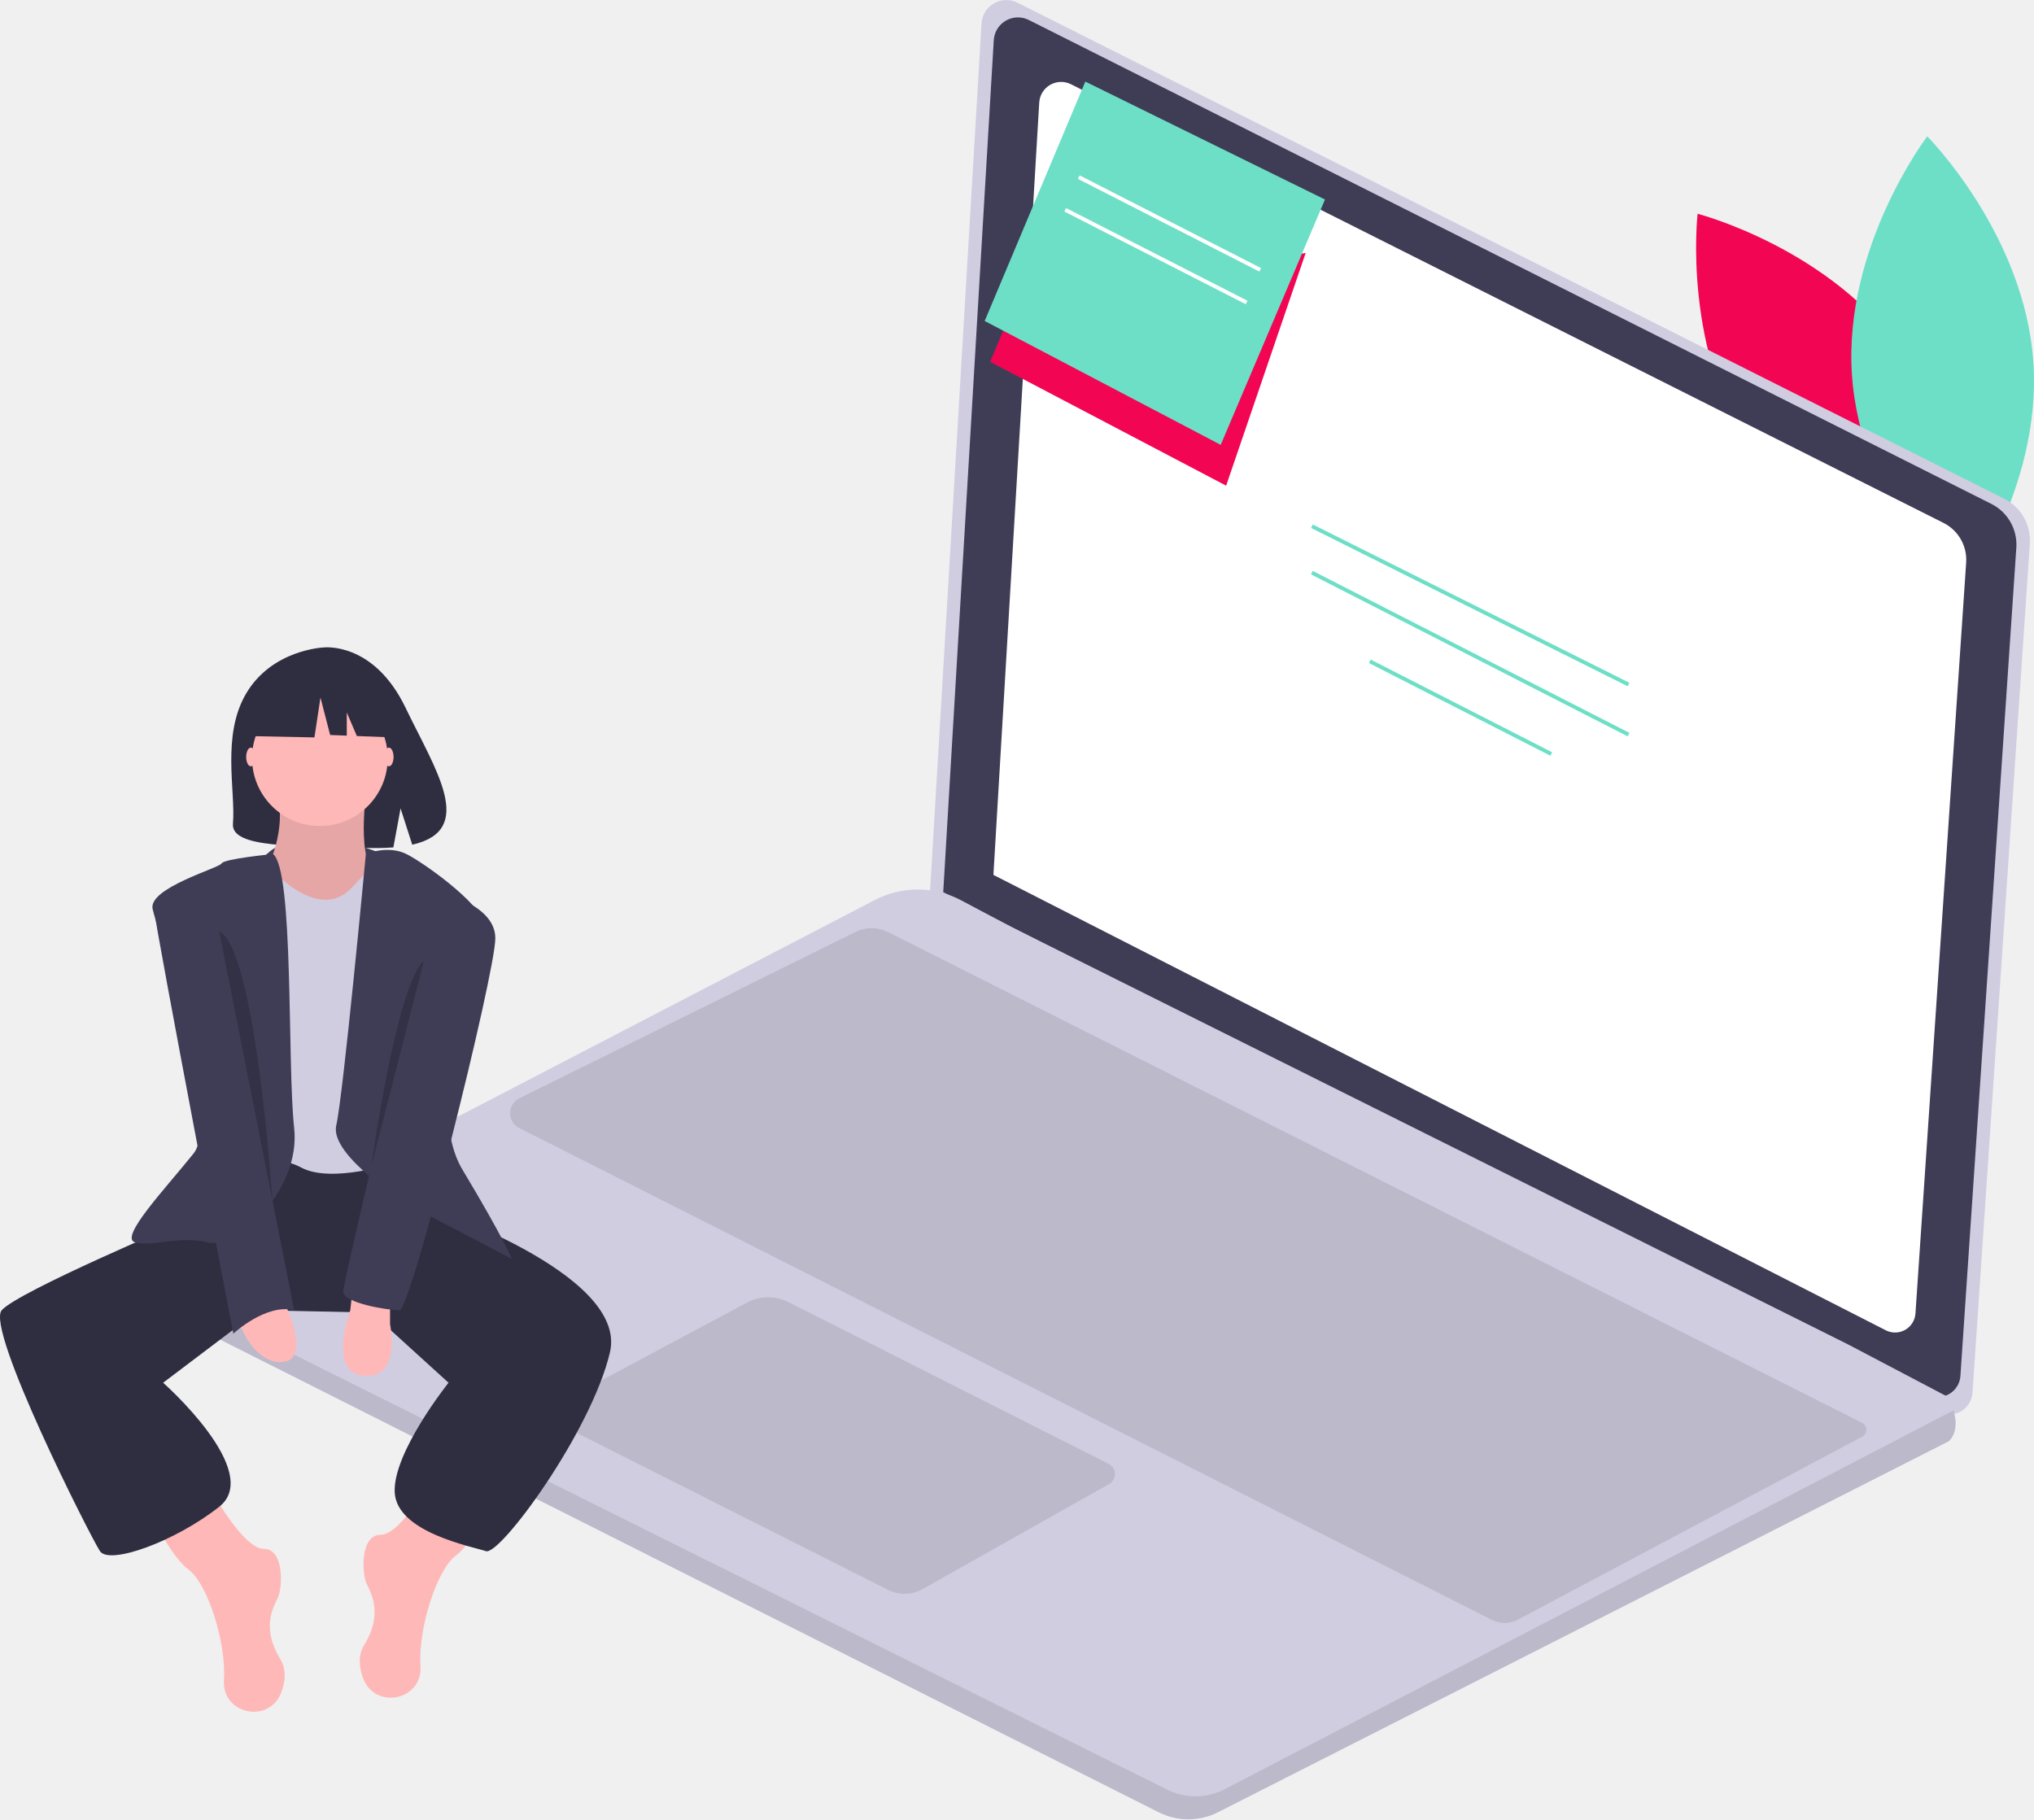
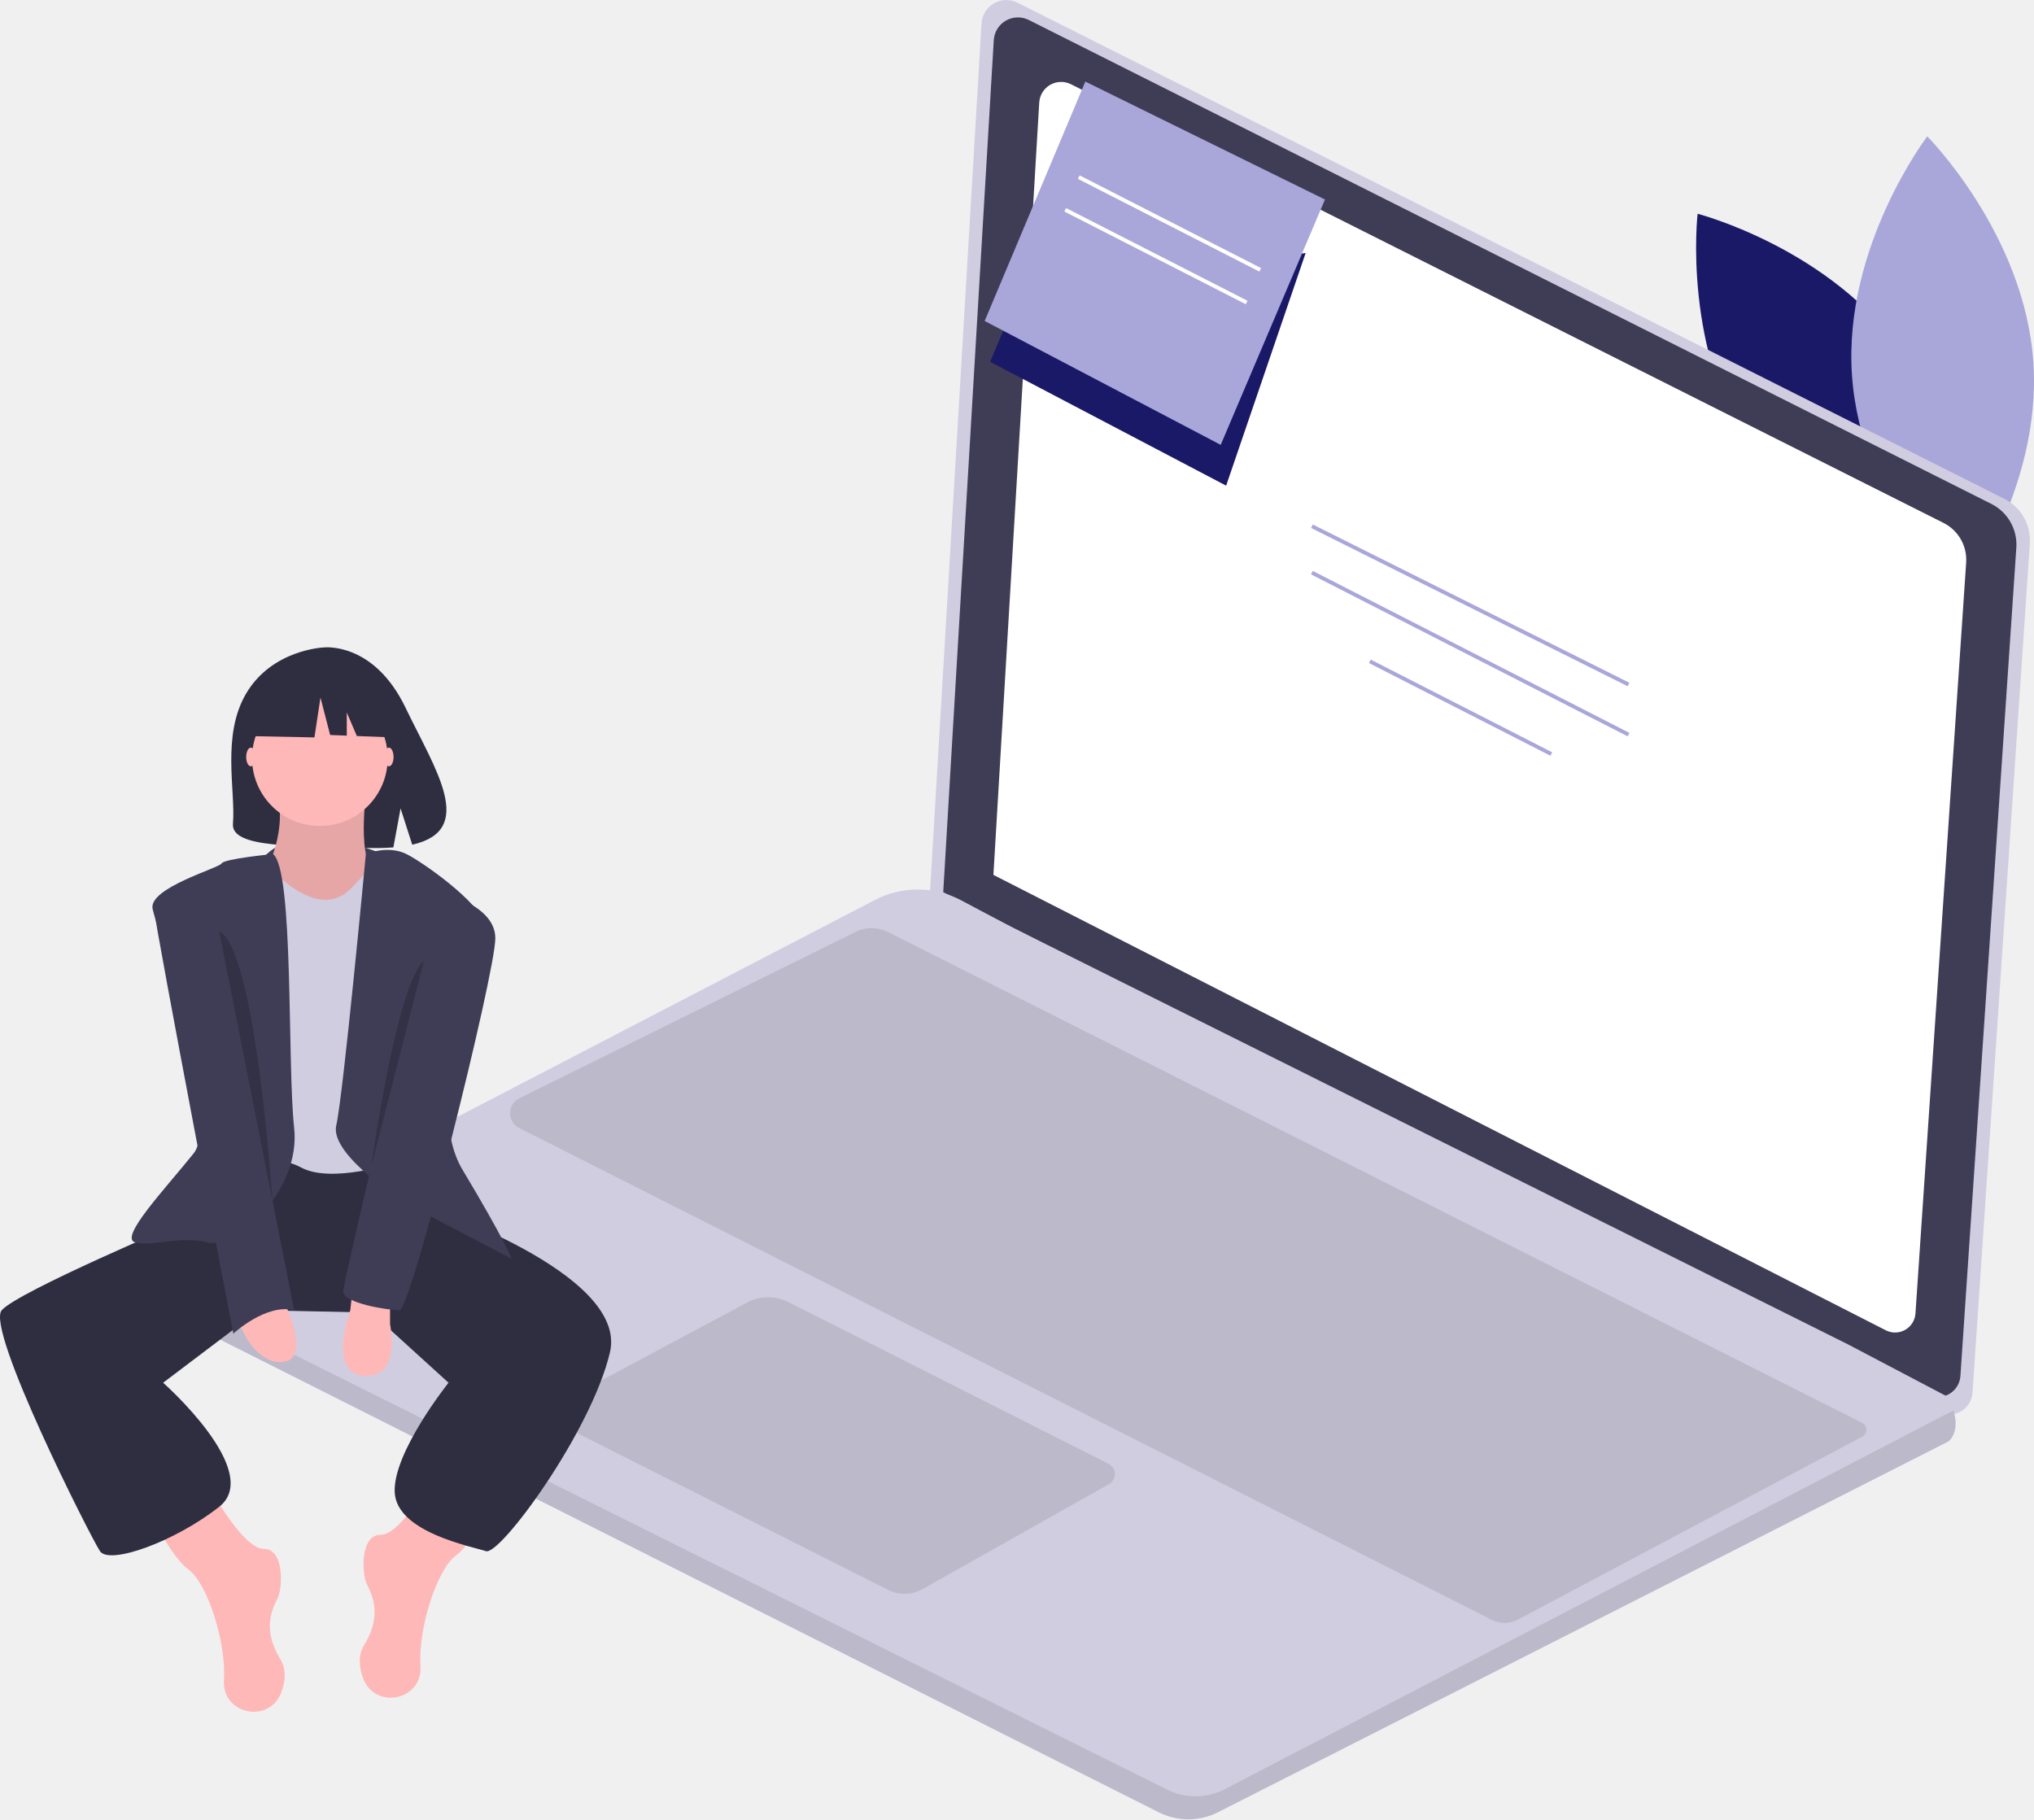
<svg xmlns="http://www.w3.org/2000/svg" id="a6afbdd4-4f8a-4a84-bbe8-d87b6169081e" data-name="Layer 1" width="747.758" height="668.841" viewBox="0 0 747.758 668.841">
-   <path d="M927.171,245.864c26.72,38.985,20.807,89.488,20.807,89.488s-49.235-12.705-75.955-51.69-20.807-89.488-20.807-89.488S900.451,206.879,927.171,245.864Z" transform="translate(-227.1212 -115.5797)" fill="#F20553" />
-   <path d="M907.945,253.308c3.127,47.16,39.017,83.179,39.017,83.179S977.783,296.045,974.656,248.885s-39.017-83.179-39.017-83.179S904.818,206.149,907.945,253.308Z" transform="translate(-227.1212 -115.5797)" fill="#6ddfc7" />
+   <path d="M927.171,245.864c26.72,38.985,20.807,89.488,20.807,89.488s-49.235-12.705-75.955-51.69-20.807-89.488-20.807-89.488S900.451,206.879,927.171,245.864Z" transform="translate(-227.1212 -115.5797)" fill="#1A1967" />
+   <path d="M907.945,253.308c3.127,47.16,39.017,83.179,39.017,83.179S977.783,296.045,974.656,248.885s-39.017-83.179-39.017-83.179S904.818,206.149,907.945,253.308Z" transform="translate(-227.1212 -115.5797)" fill="#A9A7DA" />
  <path d="M601.167,116.562,963.942,298.951a17.155,17.155,0,0,1,9.41,16.482L952.275,627.638a8.5,8.5,0,0,1-12.315,7.013L568.913,445.287,587.962,124.173A9.123,9.123,0,0,1,601.167,116.562Z" transform="translate(-227.1212 -115.5797)" fill="#d0cde1" />
  <path d="M605.342,122.924l353.864,177.91a16.733,16.733,0,0,1,9.179,16.077L947.826,621.446a8.291,8.291,0,0,1-12.012,6.841L573.88,443.575l18.581-313.227A8.899,8.899,0,0,1,605.342,122.924Z" transform="translate(-227.1212 -115.5797)" fill="#3f3d56" />
  <path d="M620.851,146.554,941.618,307.824a15.168,15.168,0,0,1,8.32,14.574L931.302,598.45a7.515,7.515,0,0,1-10.889,6.201L592.331,437.215l16.843-283.931A8.067,8.067,0,0,1,620.851,146.554Z" transform="translate(-227.1212 -115.5797)" fill="#fff" />
  <path d="M289.867,598.911,653.105,781.842a24.185,24.185,0,0,0,21.786-.028L943.605,645.406c3.151-3.151,2.711-7.82,1.703-11.326a25.229,25.229,0,0,0-1.987-4.896l-36.618-19.26L598.832,456.315l-18.394-9.765a34.059,34.059,0,0,0-31.636-.128L289.753,580.985a10.058,10.058,0,0,0,.114,17.926Z" transform="translate(-227.1212 -115.5797)" fill="#d0cde1" />
  <path d="M289.867,598.911,653.105,781.842a24.185,24.185,0,0,0,21.786-.028L943.605,645.406c3.151-3.151,2.711-7.82,1.703-11.326L677.397,773.334a23.37,23.37,0,0,1-21.199.182L284.445,588.308A10.017,10.017,0,0,0,289.867,598.911Z" transform="translate(-227.1212 -115.5797)" opacity="0.1" />
  <path d="M634.638,653.721,517.003,594.276a16.529,16.529,0,0,0-15.244.173l-68.241,36.457a4.882,4.882,0,0,0,.102,8.664l119.941,60.483a13.586,13.586,0,0,0,12.786-.294L634.86,661.161A4.203,4.203,0,0,0,634.638,653.721Z" transform="translate(-227.1212 -115.5797)" opacity="0.1" />
  <path d="M911.687,643.779l-126.586,67.249a10.297,10.297,0,0,1-9.477.095l-357.66-180.87a6.082,6.082,0,0,1,.047-10.879l123.615-61.183a13.404,13.404,0,0,1,11.977.043L911.631,638.626A2.901,2.901,0,0,1,911.687,643.779Z" transform="translate(-227.1212 -115.5797)" opacity="0.1" />
-   <rect x="766.903" y="273.072" width="1.419" height="130.118" transform="translate(-105.2287 757.9083) rotate(-63.43495)" fill="#6ddfc7" />
-   <rect x="766.904" y="290.492" width="1.418" height="130.759" transform="translate(-125.9096 761.6211) rotate(-62.90908)" fill="#6ddfc7" />
-   <rect x="763.355" y="338.292" width="1.42" height="74.9" transform="translate(-145.3055 769.5868) rotate(-62.93456)" fill="#6ddfc7" />
+   <rect x="766.903" y="273.072" width="1.419" height="130.118" transform="translate(-105.2287 757.9083) rotate(-63.43495)" fill="#A9A7DA" />
+   <rect x="766.904" y="290.492" width="1.418" height="130.759" transform="translate(-125.9096 761.6211) rotate(-62.90908)" fill="#A9A7DA" />
+   <rect x="763.355" y="338.292" width="1.42" height="74.9" transform="translate(-145.3055 769.5868) rotate(-62.93456)" fill="#A9A7DA" />
  <path d="M366.648,429.127s-28.38-12.367-41.711.697S360.628,438.587,366.648,429.127Z" transform="translate(-227.1212 -115.5797)" fill="#3f3d56" />
  <path d="M317.643,370.478C327.18,354.362,346.049,353.611,346.049,353.611s18.387-2.351,30.182,22.192c10.994,22.877,26.167,44.965,2.443,50.32l-4.285-13.338L371.734,427.117a92.827,92.827,0,0,1-10.151.173c-25.407-.82-49.603.24-48.824-8.877C313.796,406.294,308.466,385.984,317.643,370.478Z" transform="translate(-227.1212 -115.5797)" fill="#2f2e41" />
  <path d="M304.297,662.62s12.04,22.36,19.78,22.36,6.88,14.62,5.16,18.06-6.02,11.18.86,22.36c2.403,3.905,1.973,8.335.396,12.447-4.419,11.52-21.607,8.03-21.059-4.296q.009-.204.022-.41c.86-13.76-6.02-35.261-12.9-40.421s-12.9-18.92-12.9-18.92Z" transform="translate(-227.1212 -115.5797)" fill="#ffb8b8" />
  <path d="M386.858,657.46s-12.04,22.36-19.78,22.36-6.88,14.62-5.16,18.06,6.02,11.18-.86,22.36c-2.403,3.905-1.973,8.335-.396,12.447,4.419,11.52,21.607,8.03,21.059-4.296q-.009-.204-.022-.41c-.86-13.76,6.02-35.261,12.9-40.421s12.9-18.92,12.9-18.92Z" transform="translate(-227.1212 -115.5797)" fill="#ffb8b8" />
  <path d="M377.398,547.378l5.16,11.18s75.681,24.94,68.801,54.181-40.421,74.821-45.581,73.101-32.681-6.88-33.541-21.5,19.78-40.421,19.78-40.421L363.638,598.119l-41.298-.86-35.243,26.66s36.981,32.681,20.64,45.581-40.421,21.5-43.861,16.34-42.141-81.701-36.121-88.581S294.837,564.579,294.837,564.579l16.34-23.22,63.641-3.44Z" transform="translate(-227.1212 -115.5797)" fill="#2f2e41" />
  <path d="M361.918,405.476s-4.3,28.38,4.3,31.821S349.018,455.357,349.018,455.357H334.398l-9.46-19.78s8.6-15.48,3.44-30.1S361.918,405.476,361.918,405.476Z" transform="translate(-227.1212 -115.5797)" fill="#ffb8b8" />
  <path d="M361.918,405.476s-4.3,28.38,4.3,31.821S349.018,455.357,349.018,455.357H334.398l-9.46-19.78s8.6-15.48,3.44-30.1S361.918,405.476,361.918,405.476Z" transform="translate(-227.1212 -115.5797)" opacity="0.1" />
  <path d="M367.938,429.557S358.478,439.877,356.758,441.597s-9.46,11.18-25.8-2.58-18.06,2.58-18.06,2.58V544.798s13.76-6.02,24.94,0,34.401-1.72,34.401-1.72l4.3-106.642Z" transform="translate(-227.1212 -115.5797)" fill="#d0cde1" />
  <path d="M361.621,429.557s8.037-3.44,14.917,0,30.96,20.64,29.24,28.38-24.08,61.921-8.6,87.721S415.239,578.339,415.239,578.339l-37.841-19.78s-29.24-18.06-26.66-29.24S361.621,429.557,361.621,429.557Z" transform="translate(-227.1212 -115.5797)" fill="#3f3d56" />
  <path d="M327.507,429.557s-18.05,1.72-18.91,3.44-27.09,9.03-25.37,16.77,25.37,76.971,15.05,89.871-27.52,30.96-21.5,32.681,16.34-2.58,26.66,0,34.401-18.92,31.821-42.141S335.237,435.577,327.507,429.557Z" transform="translate(-227.1212 -115.5797)" fill="#3f3d56" />
  <path d="M370.518,593.819v8.6s4.3,19.78-9.46,18.92-5.16-24.08-5.16-24.08l.86-7.74Z" transform="translate(-227.1212 -115.5797)" fill="#ffb8b8" />
  <path d="M331.818,594.679s9.46,19.78,0,21.5-16.34-11.18-16.34-14.62S331.818,594.679,331.818,594.679Z" transform="translate(-227.1212 -115.5797)" fill="#ffb8b8" />
  <ellipse cx="92.226" cy="278.286" rx="1.72" ry="3.44" fill="#ffb8b8" />
  <ellipse cx="142.967" cy="278.286" rx="1.72" ry="3.44" fill="#ffb8b8" />
  <path d="M304.297,440.737s-21.5,0-20.64,8.6,29.24,156.523,29.24,156.523,12.04-11.18,22.36-8.6Z" transform="translate(-227.1212 -115.5797)" fill="#3f3d56" />
  <path d="M387.718,443.317s21.5,4.3,21.5,17.2-30.96,136.742-35.261,136.742-20.64-2.58-20.64-6.88S387.718,443.317,387.718,443.317Z" transform="translate(-227.1212 -115.5797)" fill="#3f3d56" />
  <path d="M382.988,468.687l-19.35,75.673S372.668,478.147,382.988,468.687Z" transform="translate(-227.1212 -115.5797)" opacity="0.2" />
  <path d="M307.723,458.054,327.293,556.993S321.038,463.761,307.723,458.054Z" transform="translate(-227.1212 -115.5797)" opacity="0.2" />
  <circle cx="117.597" cy="278.716" r="24.94" fill="#ffb8b8" />
  <polygon points="94.738 253.344 113.38 243.58 139.123 247.574 144.449 271.098 131.191 270.589 127.487 261.946 127.487 270.446 121.369 270.211 117.818 256.451 115.599 271.098 93.85 270.655 94.738 253.344" fill="#2f2e41" />
-   <polyline points="374.28 108.551 364 133 450.768 178.545 480 93" fill="#F20553" />
-   <polygon points="448.768 163.545 487.099 73.352 399 30 362 118 448.768 163.545" fill="#6ddfc7" />
+   <polyline points="374.28 108.551 364 133 450.768 178.545 480 93" fill="#1A1967" />
+   <polygon points="448.768 163.545 487.099 73.352 399 30 362 118 448.768 163.545" fill="#A9A7DA" />
  <rect x="656.355" y="160.292" width="1.42" height="74.9" transform="translate(-45.11285 577.296) rotate(-62.93456)" fill="#fff" />
  <rect x="651.355" y="172.292" width="1.42" height="74.9" transform="translate(-58.52366 579.3835) rotate(-62.93456)" fill="#fff" />
</svg>
